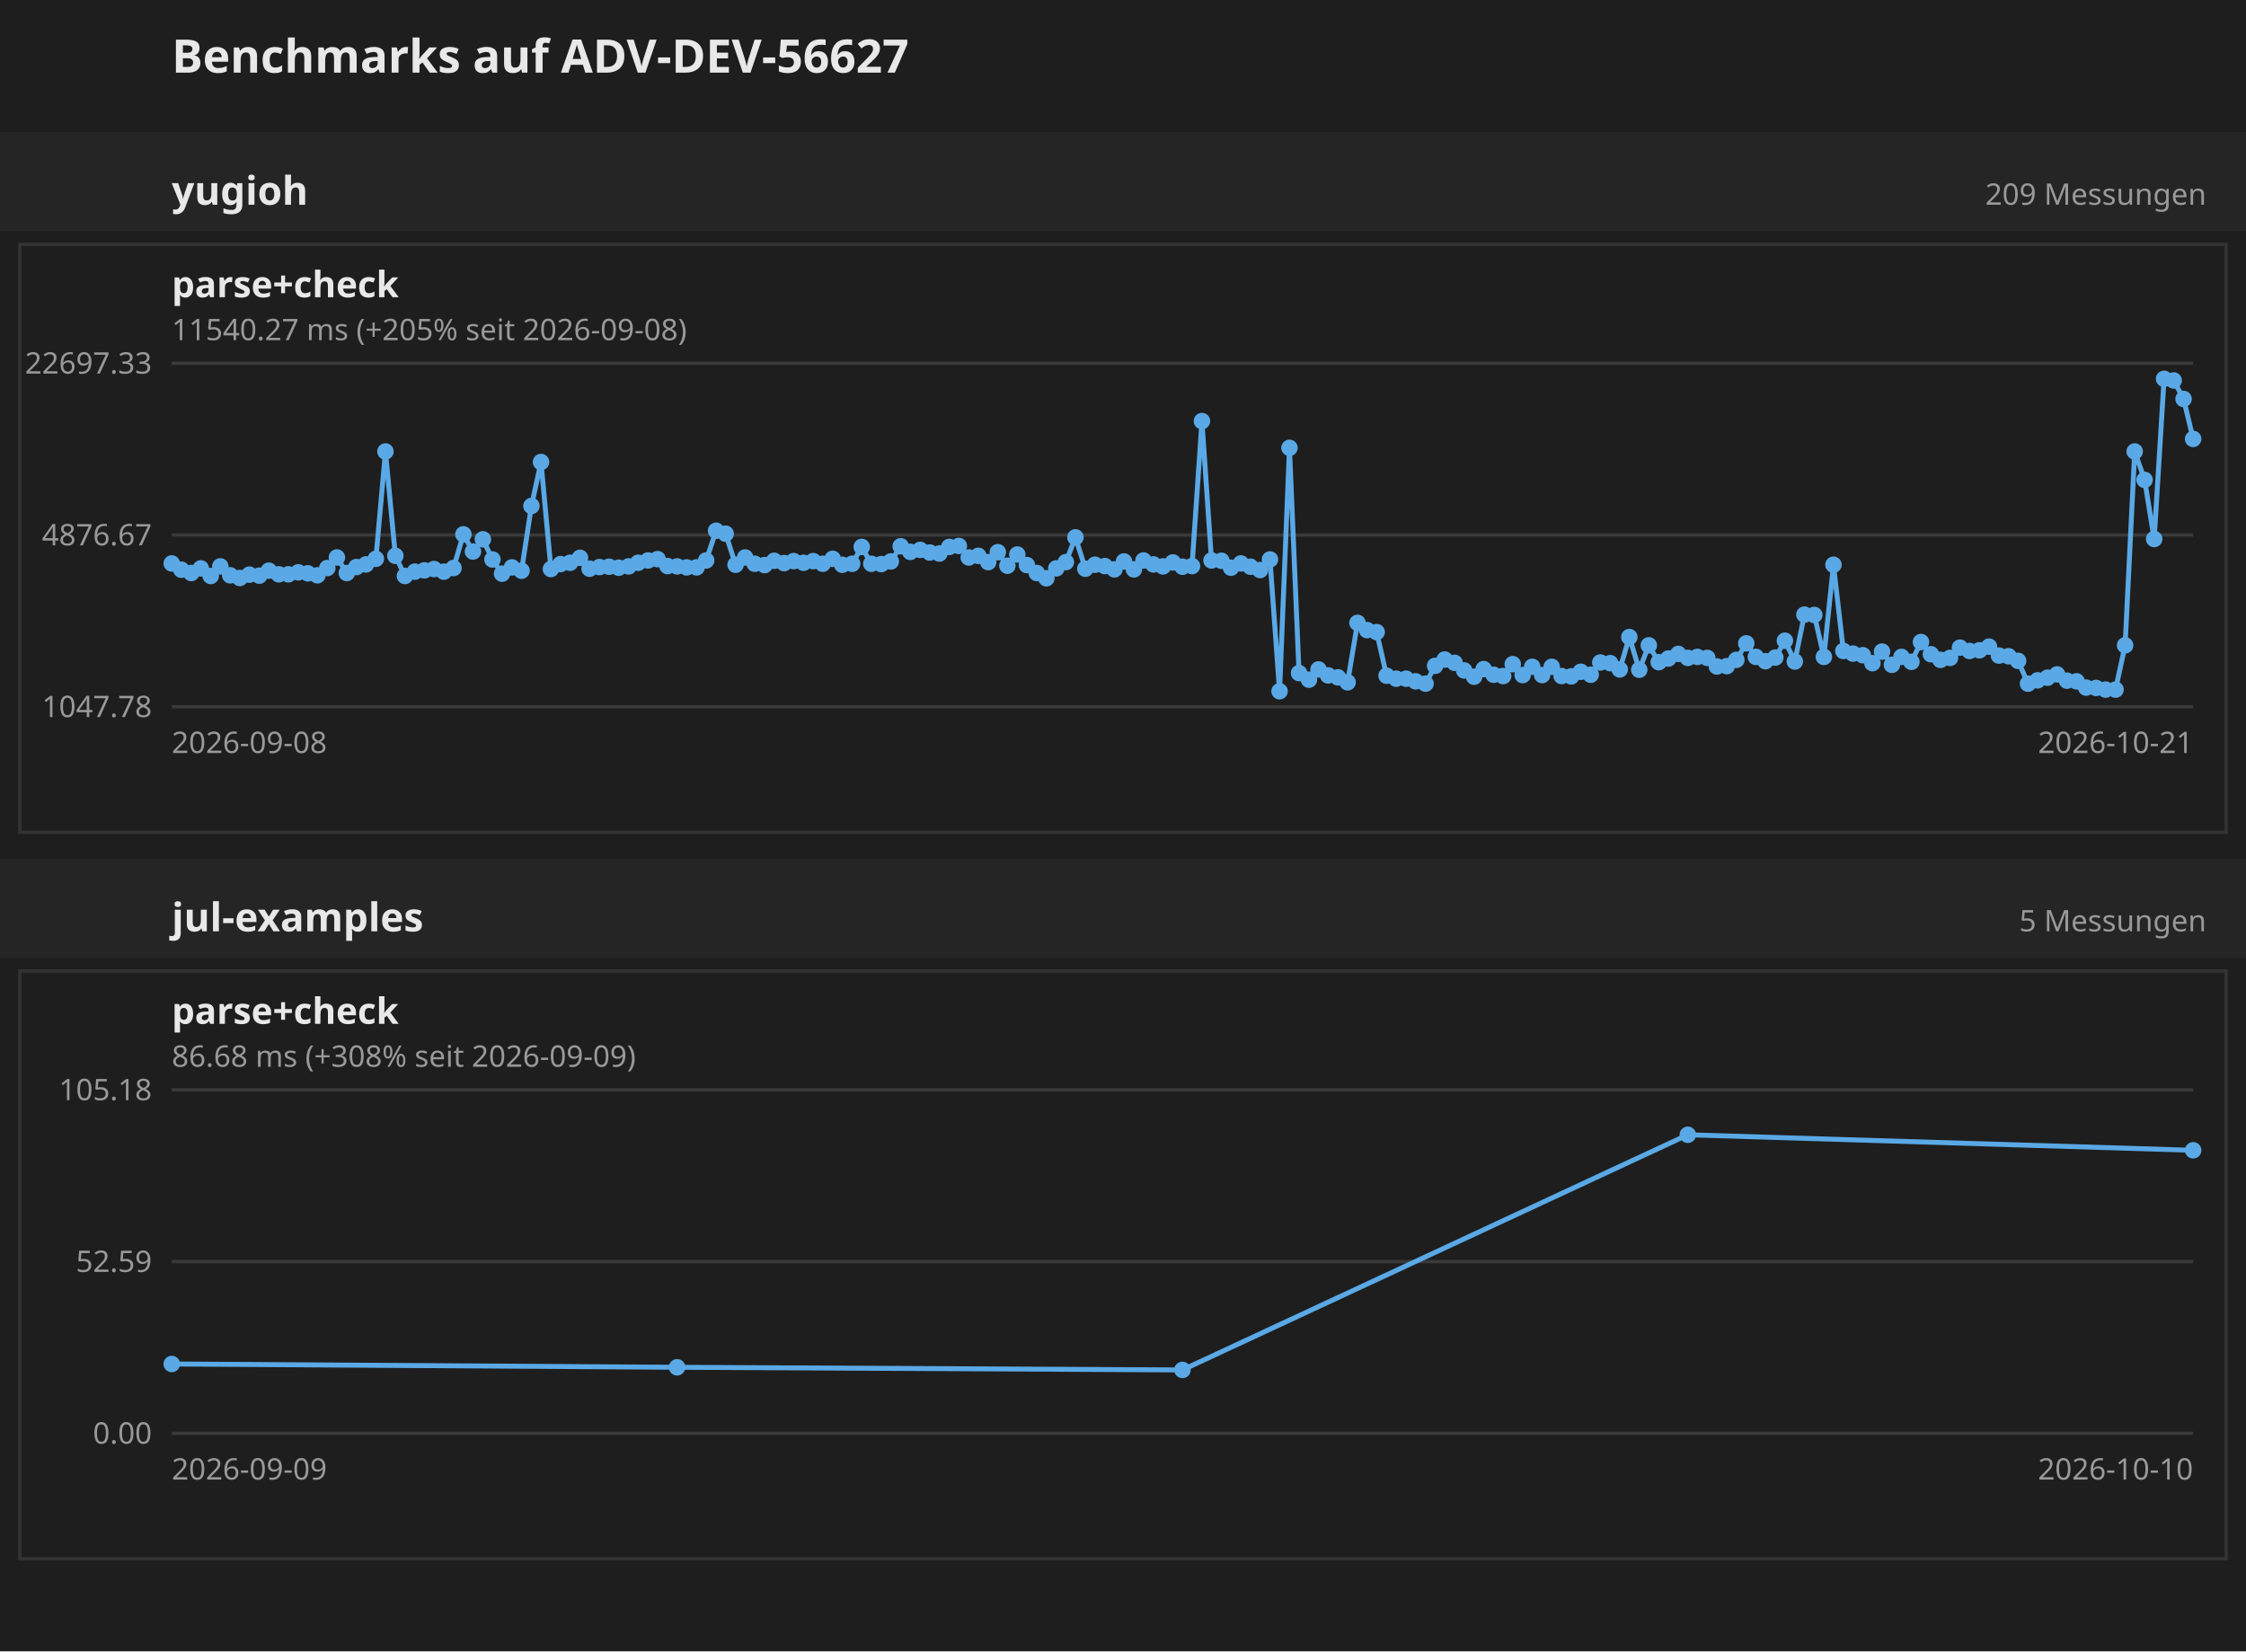
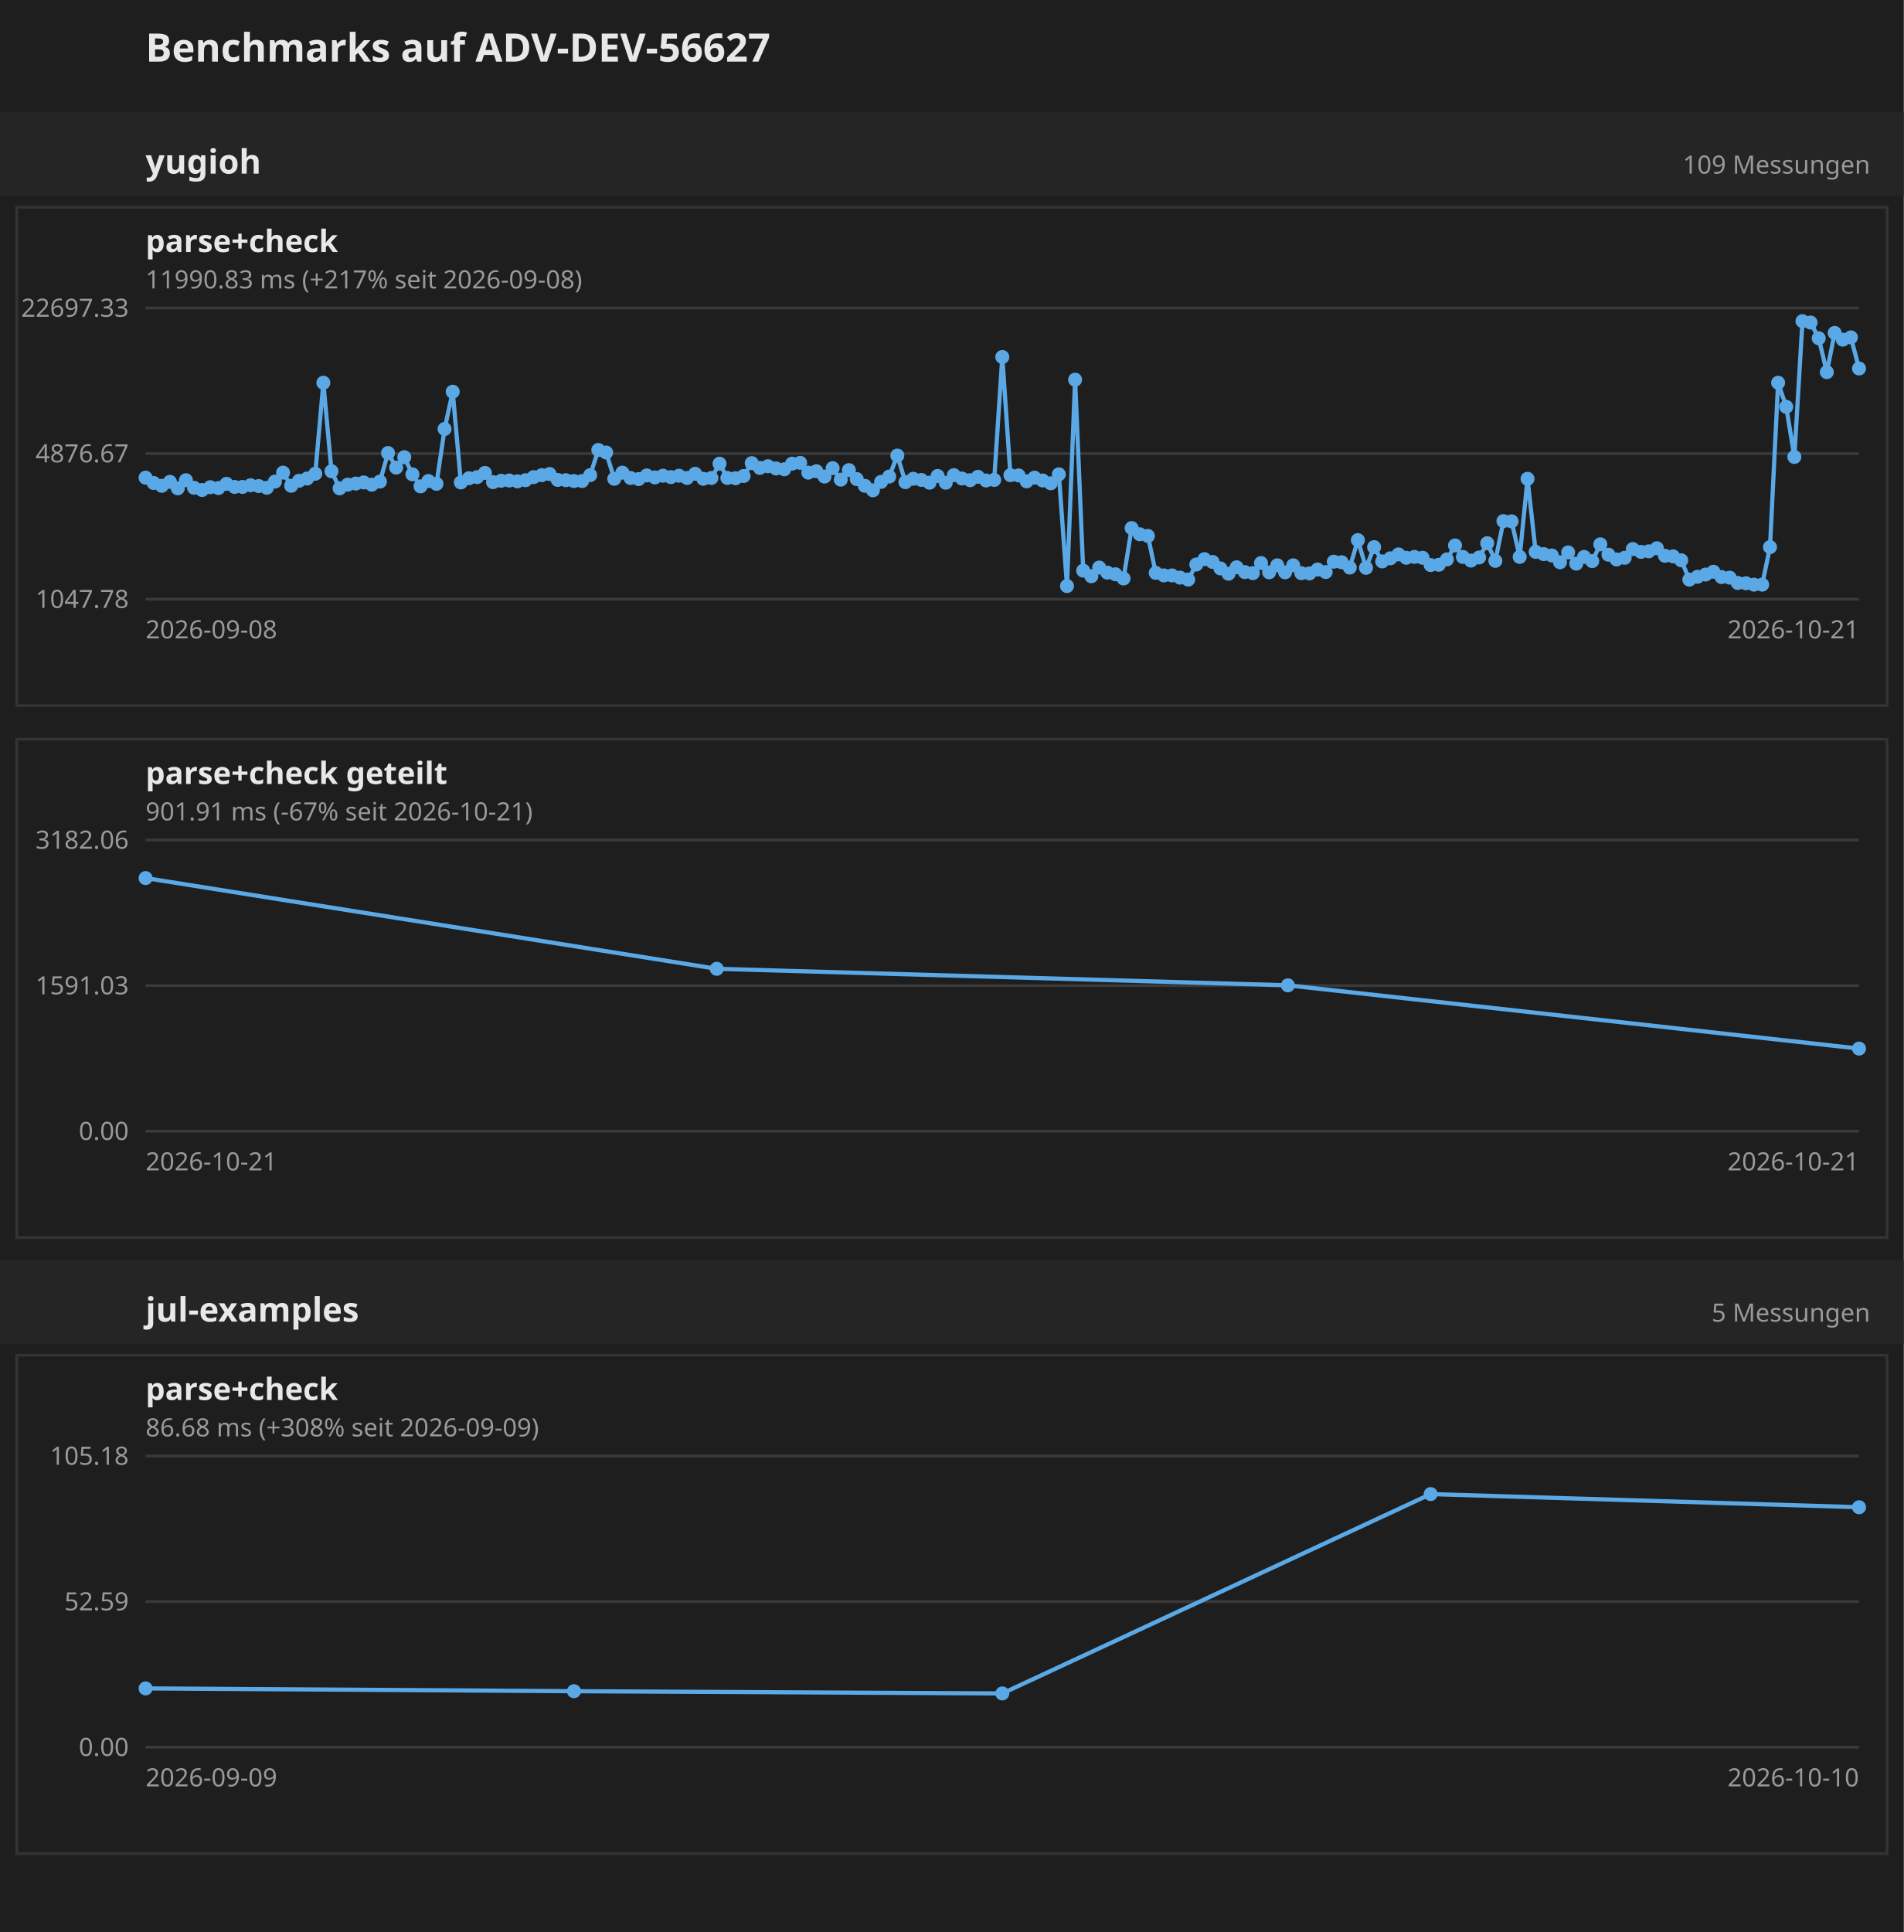
- <svg xmlns="http://www.w3.org/2000/svg" width="680" height="500" font-family="sans-serif">
-   <rect width="680" height="500" fill="#1e1e1e" />
+ <svg xmlns="http://www.w3.org/2000/svg" width="680" height="690" font-family="sans-serif">
+   <rect width="680" height="690" fill="#1e1e1e" />
  <text x="52" y="22" font-size="14" font-weight="bold" fill="#e8e8e8">Benchmarks auf ADV-DEV-56627</text>
  <g transform="translate(0 40)">
    <rect x="0" y="0" width="680" height="30" fill="#252525" />
    <text x="52" y="22" font-size="12" font-weight="bold" fill="#e8e8e8">yugioh</text>
-     <text x="668" y="22" text-anchor="end" font-size="9" fill="#999">209 Messungen</text>
+     <text x="668" y="22" text-anchor="end" font-size="9" fill="#999">109 Messungen</text>
    <g transform="translate(0 30)">
      <g transform="translate(0 0)">
        <rect x="6" y="4" width="668" height="178" fill="none" stroke="#333" />
        <text x="52" y="20" font-size="11" font-weight="bold" fill="#e8e8e8">parse+check</text>
-         <text x="52" y="33" font-size="9" fill="#999">11540.27 ms (+205% seit 2026-09-08)</text>
+         <text x="52" y="33" font-size="9" fill="#999">11990.83 ms (+217% seit 2026-09-08)</text>
        <line x1="52" y1="144.0" x2="664" y2="144.0" stroke="#3a3a3a" />
        <text x="46" y="144.0" text-anchor="end" dominant-baseline="middle" font-size="9" fill="#999">1047.78</text>
        <line x1="52" y1="92.0" x2="664" y2="92.0" stroke="#3a3a3a" />
        <text x="46" y="92.0" text-anchor="end" dominant-baseline="middle" font-size="9" fill="#999">4876.67</text>
        <line x1="52" y1="40.0" x2="664" y2="40.0" stroke="#3a3a3a" />
        <text x="46" y="40.0" text-anchor="end" dominant-baseline="middle" font-size="9" fill="#999">22697.33</text>
        <text x="52" y="158" font-size="9" fill="#999">2026-09-08</text>
        <text x="664" y="158" text-anchor="end" font-size="9" fill="#999">2026-10-21</text>
-         <polyline fill="none" stroke="#5aa9e6" stroke-width="1.5" points="52.0,100.6 54.9,102.5 57.9,103.5 60.8,102.1 63.8,104.4 66.7,101.5 69.7,104.2 72.6,105.0 75.5,104.0 78.5,104.3 81.4,102.8 84.4,103.9 87.3,103.9 90.3,103.3 93.2,103.6 96.1,104.2 99.1,102.0 102.0,98.8 105.0,103.5 107.9,101.7 110.8,100.9 113.8,99.2 116.7,66.7 119.7,98.3 122.6,104.4 125.6,103.1 128.5,102.7 131.4,102.3 134.4,103.1 137.3,102.0 140.3,91.8 143.2,97.0 146.2,93.3 149.1,99.4 152.0,103.7 155.0,101.8 157.9,102.8 160.9,83.2 163.8,69.9 166.8,102.3 169.7,100.8 172.6,100.4 175.6,98.9 178.5,102.2 181.5,101.7 184.4,101.6 187.3,101.9 190.3,101.5 193.2,100.4 196.2,99.7 199.1,99.3 202.1,101.4 205.0,101.5 207.9,101.8 210.9,101.8 213.8,99.7 216.8,90.7 219.7,91.6 222.7,101.0 225.6,98.8 228.5,100.7 231.5,101.1 234.4,99.8 237.4,100.5 240.3,99.9 243.3,100.4 246.2,99.9 249.1,100.7 252.1,99.2 255.0,101.0 258.0,100.7 260.9,95.6 263.8,100.7 266.8,100.8 269.7,100.0 272.7,95.4 275.6,97.1 278.6,96.5 281.5,97.3 284.4,97.6 287.4,95.6 290.3,95.3 293.3,98.8 296.2,98.3 299.2,100.2 302.1,97.2 305.0,101.3 308.0,97.9 310.9,101.1 313.9,103.5 316.8,105.1 319.8,102.1 322.7,100.2 325.6,92.7 328.6,102.2 331.5,101.0 334.5,101.4 337.4,102.4 340.3,100.0 343.3,102.4 346.2,99.7 349.2,100.9 352.1,101.5 355.1,100.3 358.0,101.6 360.9,101.4 363.9,57.5 366.8,99.7 369.8,99.8 372.7,101.9 375.7,100.6 378.6,101.6 381.5,102.6 384.5,99.4 387.4,139.3 390.4,65.6 393.3,133.8 396.3,135.8 399.2,132.7 402.1,134.5 405.1,135.1 408.0,136.6 411.0,118.6 413.9,120.8 416.8,121.4 419.8,134.6 422.7,135.5 425.7,135.5 428.6,136.3 431.6,137.0 434.5,131.6 437.4,129.7 440.4,130.7 443.3,133.0 446.3,134.9 449.2,132.6 452.2,134.3 455.1,134.7 458.0,131.1 461.0,134.4 463.9,131.9 466.9,134.4 469.8,131.9 472.8,134.7 475.7,134.8 478.6,133.4 481.6,134.3 484.5,130.6 487.5,130.8 490.4,132.7 493.3,122.9 496.3,132.8 499.2,125.4 502.2,130.5 505.1,129.4 508.1,128.0 511.0,129.2 513.9,128.9 516.9,129.2 519.8,131.8 522.8,131.7 525.7,129.8 528.7,124.8 531.6,128.9 534.5,130.2 537.5,129.1 540.4,124.0 543.4,130.3 546.3,116.1 549.3,116.2 552.2,128.9 555.1,101.0 558.1,127.1 561.0,127.9 564.0,128.4 566.9,130.8 569.8,127.3 572.8,131.3 575.7,128.9 578.7,130.4 581.6,124.4 584.6,128.1 587.5,129.8 590.4,129.2 593.4,126.1 596.3,127.1 599.3,126.9 602.2,125.8 605.2,128.5 608.1,128.7 611.0,130.1 614.0,137.0 616.9,136.0 619.9,135.2 622.8,134.2 625.8,136.1 628.7,136.3 631.6,138.2 634.6,138.3 637.5,138.8 640.5,138.8 643.4,125.4 646.3,66.7 649.3,75.3 652.2,93.2 655.2,44.7 658.1,45.2 661.1,50.8 664.0,62.9" />
+         <polyline fill="none" stroke="#5aa9e6" stroke-width="1.5" points="52.0,100.6 54.9,102.5 57.8,103.5 60.7,102.1 63.5,104.4 66.4,101.5 69.3,104.2 72.2,105.0 75.1,104.0 78.0,104.3 80.9,102.8 83.8,103.9 86.6,103.9 89.5,103.3 92.4,103.6 95.3,104.2 98.2,102.0 101.1,98.8 104.0,103.5 106.8,101.7 109.7,100.9 112.6,99.2 115.5,66.7 118.4,98.3 121.3,104.4 124.2,103.1 127.1,102.7 129.9,102.3 132.8,103.1 135.7,102.0 138.6,91.8 141.5,97.0 144.4,93.3 147.3,99.4 150.2,103.7 153.0,101.8 155.9,102.8 158.8,83.2 161.7,69.9 164.6,102.3 167.5,100.8 170.4,100.4 173.2,98.9 176.1,102.2 179.0,101.7 181.9,101.6 184.8,101.9 187.7,101.5 190.6,100.4 193.5,99.7 196.3,99.3 199.2,101.4 202.1,101.5 205.0,101.8 207.9,101.8 210.8,99.7 213.7,90.7 216.5,91.6 219.4,101.0 222.3,98.8 225.2,100.7 228.1,101.1 231.0,99.8 233.9,100.5 236.8,99.9 239.6,100.4 242.5,99.9 245.4,100.7 248.3,99.2 251.2,101.0 254.1,100.7 257.0,95.6 259.8,100.7 262.7,100.8 265.6,100.0 268.5,95.4 271.4,97.1 274.3,96.5 277.2,97.3 280.1,97.6 282.9,95.6 285.8,95.3 288.7,98.8 291.6,98.3 294.5,100.2 297.4,97.2 300.3,101.3 303.2,97.9 306.0,101.1 308.9,103.5 311.8,105.1 314.7,102.1 317.6,100.2 320.5,92.7 323.4,102.2 326.2,101.0 329.1,101.4 332.0,102.4 334.9,100.0 337.8,102.4 340.7,99.7 343.6,100.9 346.5,101.5 349.3,100.3 352.2,101.6 355.1,101.4 358.0,57.5 360.9,99.7 363.8,99.8 366.7,101.9 369.5,100.6 372.4,101.6 375.3,102.6 378.2,99.4 381.1,139.3 384.0,65.6 386.9,133.8 389.8,135.8 392.6,132.7 395.5,134.5 398.4,135.1 401.3,136.6 404.2,118.6 407.1,120.8 410.0,121.4 412.8,134.6 415.7,135.5 418.6,135.5 421.5,136.3 424.4,137.0 427.3,131.6 430.2,129.7 433.1,130.7 435.9,133.0 438.8,134.9 441.7,132.6 444.6,134.3 447.5,134.7 450.4,131.1 453.3,134.4 456.2,131.9 459.0,134.4 461.9,131.9 464.8,134.7 467.7,134.8 470.6,133.4 473.5,134.3 476.4,130.6 479.2,130.8 482.1,132.7 485.0,122.9 487.9,132.8 490.8,125.4 493.7,130.5 496.6,129.4 499.5,128.0 502.3,129.2 505.2,128.9 508.1,129.2 511.0,131.8 513.9,131.7 516.8,129.8 519.7,124.8 522.5,128.9 525.4,130.2 528.3,129.1 531.2,124.0 534.1,130.3 537.0,116.1 539.9,116.2 542.8,128.9 545.6,101.0 548.5,127.1 551.4,127.9 554.3,128.4 557.2,130.8 560.1,127.3 563.0,131.3 565.8,128.9 568.7,130.4 571.6,124.4 574.5,128.1 577.4,129.8 580.3,129.2 583.2,126.1 586.1,127.1 588.9,126.9 591.8,125.8 594.7,128.5 597.6,128.7 600.5,130.1 603.4,137.0 606.3,136.0 609.2,135.2 612.0,134.2 614.9,136.1 617.8,136.3 620.7,138.2 623.6,138.3 626.5,138.8 629.4,138.8 632.2,125.4 635.1,66.7 638.0,75.3 640.9,93.2 643.8,44.7 646.7,45.2 649.6,50.8 652.5,62.9 655.3,48.9 658.2,51.3 661.1,50.5 664.0,61.6" />
        <circle cx="52.0" cy="100.6" r="2.5" fill="#5aa9e6" />
        <circle cx="54.9" cy="102.5" r="2.5" fill="#5aa9e6" />
-         <circle cx="57.9" cy="103.5" r="2.5" fill="#5aa9e6" />
-         <circle cx="60.8" cy="102.1" r="2.5" fill="#5aa9e6" />
-         <circle cx="63.8" cy="104.4" r="2.5" fill="#5aa9e6" />
-         <circle cx="66.7" cy="101.5" r="2.5" fill="#5aa9e6" />
-         <circle cx="69.7" cy="104.2" r="2.5" fill="#5aa9e6" />
-         <circle cx="72.6" cy="105.0" r="2.5" fill="#5aa9e6" />
-         <circle cx="75.5" cy="104.0" r="2.5" fill="#5aa9e6" />
-         <circle cx="78.5" cy="104.3" r="2.5" fill="#5aa9e6" />
-         <circle cx="81.4" cy="102.8" r="2.5" fill="#5aa9e6" />
-         <circle cx="84.4" cy="103.9" r="2.5" fill="#5aa9e6" />
-         <circle cx="87.3" cy="103.9" r="2.5" fill="#5aa9e6" />
-         <circle cx="90.3" cy="103.3" r="2.5" fill="#5aa9e6" />
-         <circle cx="93.2" cy="103.6" r="2.5" fill="#5aa9e6" />
-         <circle cx="96.1" cy="104.2" r="2.5" fill="#5aa9e6" />
-         <circle cx="99.1" cy="102.0" r="2.5" fill="#5aa9e6" />
-         <circle cx="102.0" cy="98.8" r="2.5" fill="#5aa9e6" />
-         <circle cx="105.0" cy="103.5" r="2.5" fill="#5aa9e6" />
-         <circle cx="107.9" cy="101.7" r="2.5" fill="#5aa9e6" />
-         <circle cx="110.8" cy="100.9" r="2.5" fill="#5aa9e6" />
-         <circle cx="113.8" cy="99.2" r="2.5" fill="#5aa9e6" />
-         <circle cx="116.7" cy="66.7" r="2.5" fill="#5aa9e6" />
-         <circle cx="119.7" cy="98.3" r="2.5" fill="#5aa9e6" />
-         <circle cx="122.6" cy="104.4" r="2.5" fill="#5aa9e6" />
-         <circle cx="125.6" cy="103.1" r="2.5" fill="#5aa9e6" />
-         <circle cx="128.5" cy="102.7" r="2.5" fill="#5aa9e6" />
-         <circle cx="131.4" cy="102.3" r="2.5" fill="#5aa9e6" />
-         <circle cx="134.4" cy="103.1" r="2.5" fill="#5aa9e6" />
-         <circle cx="137.3" cy="102.0" r="2.5" fill="#5aa9e6" />
-         <circle cx="140.3" cy="91.8" r="2.5" fill="#5aa9e6" />
-         <circle cx="143.2" cy="97.0" r="2.5" fill="#5aa9e6" />
-         <circle cx="146.2" cy="93.3" r="2.5" fill="#5aa9e6" />
-         <circle cx="149.1" cy="99.4" r="2.5" fill="#5aa9e6" />
-         <circle cx="152.0" cy="103.7" r="2.5" fill="#5aa9e6" />
-         <circle cx="155.0" cy="101.8" r="2.5" fill="#5aa9e6" />
-         <circle cx="157.9" cy="102.8" r="2.5" fill="#5aa9e6" />
-         <circle cx="160.9" cy="83.2" r="2.5" fill="#5aa9e6" />
-         <circle cx="163.8" cy="69.9" r="2.5" fill="#5aa9e6" />
-         <circle cx="166.8" cy="102.3" r="2.5" fill="#5aa9e6" />
-         <circle cx="169.7" cy="100.8" r="2.5" fill="#5aa9e6" />
-         <circle cx="172.6" cy="100.4" r="2.5" fill="#5aa9e6" />
-         <circle cx="175.6" cy="98.9" r="2.5" fill="#5aa9e6" />
-         <circle cx="178.5" cy="102.2" r="2.5" fill="#5aa9e6" />
-         <circle cx="181.5" cy="101.7" r="2.5" fill="#5aa9e6" />
-         <circle cx="184.4" cy="101.6" r="2.5" fill="#5aa9e6" />
-         <circle cx="187.3" cy="101.9" r="2.5" fill="#5aa9e6" />
-         <circle cx="190.3" cy="101.5" r="2.5" fill="#5aa9e6" />
-         <circle cx="193.2" cy="100.4" r="2.5" fill="#5aa9e6" />
-         <circle cx="196.2" cy="99.7" r="2.5" fill="#5aa9e6" />
-         <circle cx="199.1" cy="99.3" r="2.5" fill="#5aa9e6" />
-         <circle cx="202.1" cy="101.4" r="2.5" fill="#5aa9e6" />
-         <circle cx="205.0" cy="101.5" r="2.5" fill="#5aa9e6" />
+         <circle cx="57.8" cy="103.5" r="2.5" fill="#5aa9e6" />
+         <circle cx="60.7" cy="102.1" r="2.5" fill="#5aa9e6" />
+         <circle cx="63.5" cy="104.4" r="2.5" fill="#5aa9e6" />
+         <circle cx="66.4" cy="101.5" r="2.5" fill="#5aa9e6" />
+         <circle cx="69.3" cy="104.2" r="2.5" fill="#5aa9e6" />
+         <circle cx="72.2" cy="105.0" r="2.5" fill="#5aa9e6" />
+         <circle cx="75.1" cy="104.0" r="2.5" fill="#5aa9e6" />
+         <circle cx="78.0" cy="104.3" r="2.5" fill="#5aa9e6" />
+         <circle cx="80.9" cy="102.8" r="2.5" fill="#5aa9e6" />
+         <circle cx="83.8" cy="103.9" r="2.5" fill="#5aa9e6" />
+         <circle cx="86.6" cy="103.9" r="2.5" fill="#5aa9e6" />
+         <circle cx="89.5" cy="103.3" r="2.5" fill="#5aa9e6" />
+         <circle cx="92.4" cy="103.6" r="2.5" fill="#5aa9e6" />
+         <circle cx="95.3" cy="104.2" r="2.5" fill="#5aa9e6" />
+         <circle cx="98.2" cy="102.0" r="2.5" fill="#5aa9e6" />
+         <circle cx="101.1" cy="98.8" r="2.5" fill="#5aa9e6" />
+         <circle cx="104.0" cy="103.5" r="2.5" fill="#5aa9e6" />
+         <circle cx="106.8" cy="101.7" r="2.5" fill="#5aa9e6" />
+         <circle cx="109.7" cy="100.9" r="2.5" fill="#5aa9e6" />
+         <circle cx="112.6" cy="99.2" r="2.5" fill="#5aa9e6" />
+         <circle cx="115.5" cy="66.7" r="2.5" fill="#5aa9e6" />
+         <circle cx="118.4" cy="98.3" r="2.5" fill="#5aa9e6" />
+         <circle cx="121.3" cy="104.4" r="2.5" fill="#5aa9e6" />
+         <circle cx="124.2" cy="103.1" r="2.5" fill="#5aa9e6" />
+         <circle cx="127.1" cy="102.7" r="2.5" fill="#5aa9e6" />
+         <circle cx="129.9" cy="102.3" r="2.5" fill="#5aa9e6" />
+         <circle cx="132.8" cy="103.1" r="2.5" fill="#5aa9e6" />
+         <circle cx="135.7" cy="102.0" r="2.5" fill="#5aa9e6" />
+         <circle cx="138.6" cy="91.8" r="2.5" fill="#5aa9e6" />
+         <circle cx="141.5" cy="97.0" r="2.5" fill="#5aa9e6" />
+         <circle cx="144.4" cy="93.3" r="2.5" fill="#5aa9e6" />
+         <circle cx="147.3" cy="99.4" r="2.5" fill="#5aa9e6" />
+         <circle cx="150.2" cy="103.7" r="2.5" fill="#5aa9e6" />
+         <circle cx="153.0" cy="101.8" r="2.5" fill="#5aa9e6" />
+         <circle cx="155.9" cy="102.8" r="2.5" fill="#5aa9e6" />
+         <circle cx="158.8" cy="83.2" r="2.5" fill="#5aa9e6" />
+         <circle cx="161.7" cy="69.9" r="2.5" fill="#5aa9e6" />
+         <circle cx="164.6" cy="102.3" r="2.5" fill="#5aa9e6" />
+         <circle cx="167.5" cy="100.8" r="2.5" fill="#5aa9e6" />
+         <circle cx="170.4" cy="100.4" r="2.5" fill="#5aa9e6" />
+         <circle cx="173.2" cy="98.9" r="2.5" fill="#5aa9e6" />
+         <circle cx="176.1" cy="102.2" r="2.5" fill="#5aa9e6" />
+         <circle cx="179.0" cy="101.7" r="2.5" fill="#5aa9e6" />
+         <circle cx="181.9" cy="101.6" r="2.5" fill="#5aa9e6" />
+         <circle cx="184.8" cy="101.9" r="2.5" fill="#5aa9e6" />
+         <circle cx="187.7" cy="101.5" r="2.5" fill="#5aa9e6" />
+         <circle cx="190.6" cy="100.4" r="2.5" fill="#5aa9e6" />
+         <circle cx="193.5" cy="99.7" r="2.5" fill="#5aa9e6" />
+         <circle cx="196.3" cy="99.3" r="2.5" fill="#5aa9e6" />
+         <circle cx="199.2" cy="101.4" r="2.5" fill="#5aa9e6" />
+         <circle cx="202.1" cy="101.5" r="2.5" fill="#5aa9e6" />
+         <circle cx="205.0" cy="101.8" r="2.5" fill="#5aa9e6" />
        <circle cx="207.9" cy="101.8" r="2.5" fill="#5aa9e6" />
-         <circle cx="210.9" cy="101.8" r="2.5" fill="#5aa9e6" />
-         <circle cx="213.8" cy="99.7" r="2.5" fill="#5aa9e6" />
-         <circle cx="216.8" cy="90.7" r="2.5" fill="#5aa9e6" />
-         <circle cx="219.7" cy="91.6" r="2.5" fill="#5aa9e6" />
-         <circle cx="222.7" cy="101.0" r="2.5" fill="#5aa9e6" />
-         <circle cx="225.6" cy="98.8" r="2.5" fill="#5aa9e6" />
-         <circle cx="228.5" cy="100.7" r="2.5" fill="#5aa9e6" />
-         <circle cx="231.5" cy="101.1" r="2.5" fill="#5aa9e6" />
-         <circle cx="234.4" cy="99.8" r="2.5" fill="#5aa9e6" />
-         <circle cx="237.4" cy="100.5" r="2.5" fill="#5aa9e6" />
-         <circle cx="240.3" cy="99.9" r="2.5" fill="#5aa9e6" />
-         <circle cx="243.3" cy="100.4" r="2.5" fill="#5aa9e6" />
-         <circle cx="246.2" cy="99.9" r="2.5" fill="#5aa9e6" />
-         <circle cx="249.1" cy="100.7" r="2.5" fill="#5aa9e6" />
-         <circle cx="252.1" cy="99.2" r="2.5" fill="#5aa9e6" />
-         <circle cx="255.0" cy="101.0" r="2.5" fill="#5aa9e6" />
-         <circle cx="258.0" cy="100.7" r="2.5" fill="#5aa9e6" />
-         <circle cx="260.9" cy="95.6" r="2.5" fill="#5aa9e6" />
-         <circle cx="263.8" cy="100.7" r="2.5" fill="#5aa9e6" />
-         <circle cx="266.8" cy="100.8" r="2.5" fill="#5aa9e6" />
-         <circle cx="269.7" cy="100.0" r="2.5" fill="#5aa9e6" />
-         <circle cx="272.7" cy="95.4" r="2.5" fill="#5aa9e6" />
-         <circle cx="275.6" cy="97.1" r="2.5" fill="#5aa9e6" />
-         <circle cx="278.6" cy="96.5" r="2.5" fill="#5aa9e6" />
-         <circle cx="281.5" cy="97.3" r="2.5" fill="#5aa9e6" />
-         <circle cx="284.4" cy="97.6" r="2.5" fill="#5aa9e6" />
-         <circle cx="287.4" cy="95.6" r="2.5" fill="#5aa9e6" />
-         <circle cx="290.3" cy="95.3" r="2.5" fill="#5aa9e6" />
-         <circle cx="293.3" cy="98.8" r="2.5" fill="#5aa9e6" />
-         <circle cx="296.2" cy="98.3" r="2.5" fill="#5aa9e6" />
-         <circle cx="299.2" cy="100.2" r="2.5" fill="#5aa9e6" />
-         <circle cx="302.1" cy="97.2" r="2.5" fill="#5aa9e6" />
-         <circle cx="305.0" cy="101.3" r="2.5" fill="#5aa9e6" />
-         <circle cx="308.0" cy="97.9" r="2.5" fill="#5aa9e6" />
-         <circle cx="310.9" cy="101.1" r="2.5" fill="#5aa9e6" />
-         <circle cx="313.9" cy="103.5" r="2.5" fill="#5aa9e6" />
-         <circle cx="316.8" cy="105.1" r="2.5" fill="#5aa9e6" />
-         <circle cx="319.8" cy="102.1" r="2.5" fill="#5aa9e6" />
-         <circle cx="322.7" cy="100.2" r="2.5" fill="#5aa9e6" />
-         <circle cx="325.6" cy="92.7" r="2.5" fill="#5aa9e6" />
-         <circle cx="328.6" cy="102.2" r="2.5" fill="#5aa9e6" />
-         <circle cx="331.5" cy="101.0" r="2.5" fill="#5aa9e6" />
-         <circle cx="334.5" cy="101.4" r="2.5" fill="#5aa9e6" />
-         <circle cx="337.4" cy="102.4" r="2.5" fill="#5aa9e6" />
-         <circle cx="340.3" cy="100.0" r="2.5" fill="#5aa9e6" />
-         <circle cx="343.3" cy="102.4" r="2.5" fill="#5aa9e6" />
-         <circle cx="346.2" cy="99.7" r="2.5" fill="#5aa9e6" />
-         <circle cx="349.2" cy="100.9" r="2.5" fill="#5aa9e6" />
-         <circle cx="352.1" cy="101.5" r="2.5" fill="#5aa9e6" />
-         <circle cx="355.1" cy="100.3" r="2.5" fill="#5aa9e6" />
-         <circle cx="358.0" cy="101.6" r="2.5" fill="#5aa9e6" />
-         <circle cx="360.9" cy="101.4" r="2.5" fill="#5aa9e6" />
-         <circle cx="363.9" cy="57.5" r="2.5" fill="#5aa9e6" />
-         <circle cx="366.8" cy="99.7" r="2.5" fill="#5aa9e6" />
-         <circle cx="369.8" cy="99.8" r="2.5" fill="#5aa9e6" />
-         <circle cx="372.7" cy="101.9" r="2.5" fill="#5aa9e6" />
-         <circle cx="375.7" cy="100.6" r="2.5" fill="#5aa9e6" />
-         <circle cx="378.6" cy="101.6" r="2.5" fill="#5aa9e6" />
-         <circle cx="381.5" cy="102.6" r="2.5" fill="#5aa9e6" />
-         <circle cx="384.5" cy="99.4" r="2.5" fill="#5aa9e6" />
-         <circle cx="387.4" cy="139.3" r="2.5" fill="#5aa9e6" />
-         <circle cx="390.4" cy="65.6" r="2.5" fill="#5aa9e6" />
-         <circle cx="393.3" cy="133.8" r="2.5" fill="#5aa9e6" />
-         <circle cx="396.3" cy="135.8" r="2.5" fill="#5aa9e6" />
-         <circle cx="399.2" cy="132.7" r="2.5" fill="#5aa9e6" />
-         <circle cx="402.1" cy="134.5" r="2.5" fill="#5aa9e6" />
-         <circle cx="405.1" cy="135.1" r="2.5" fill="#5aa9e6" />
-         <circle cx="408.0" cy="136.6" r="2.5" fill="#5aa9e6" />
-         <circle cx="411.0" cy="118.6" r="2.5" fill="#5aa9e6" />
-         <circle cx="413.9" cy="120.8" r="2.5" fill="#5aa9e6" />
-         <circle cx="416.8" cy="121.4" r="2.5" fill="#5aa9e6" />
-         <circle cx="419.8" cy="134.6" r="2.5" fill="#5aa9e6" />
-         <circle cx="422.7" cy="135.5" r="2.5" fill="#5aa9e6" />
-         <circle cx="425.7" cy="135.5" r="2.5" fill="#5aa9e6" />
-         <circle cx="428.6" cy="136.3" r="2.5" fill="#5aa9e6" />
-         <circle cx="431.6" cy="137.0" r="2.5" fill="#5aa9e6" />
-         <circle cx="434.5" cy="131.6" r="2.5" fill="#5aa9e6" />
-         <circle cx="437.4" cy="129.7" r="2.5" fill="#5aa9e6" />
-         <circle cx="440.4" cy="130.7" r="2.5" fill="#5aa9e6" />
-         <circle cx="443.3" cy="133.0" r="2.5" fill="#5aa9e6" />
-         <circle cx="446.3" cy="134.9" r="2.5" fill="#5aa9e6" />
-         <circle cx="449.2" cy="132.6" r="2.5" fill="#5aa9e6" />
-         <circle cx="452.2" cy="134.3" r="2.5" fill="#5aa9e6" />
-         <circle cx="455.1" cy="134.7" r="2.5" fill="#5aa9e6" />
-         <circle cx="458.0" cy="131.1" r="2.5" fill="#5aa9e6" />
-         <circle cx="461.0" cy="134.4" r="2.5" fill="#5aa9e6" />
-         <circle cx="463.9" cy="131.9" r="2.5" fill="#5aa9e6" />
-         <circle cx="466.9" cy="134.4" r="2.5" fill="#5aa9e6" />
-         <circle cx="469.8" cy="131.9" r="2.5" fill="#5aa9e6" />
-         <circle cx="472.8" cy="134.7" r="2.5" fill="#5aa9e6" />
-         <circle cx="475.7" cy="134.8" r="2.5" fill="#5aa9e6" />
-         <circle cx="478.6" cy="133.4" r="2.5" fill="#5aa9e6" />
-         <circle cx="481.6" cy="134.3" r="2.5" fill="#5aa9e6" />
-         <circle cx="484.5" cy="130.6" r="2.5" fill="#5aa9e6" />
-         <circle cx="487.5" cy="130.8" r="2.5" fill="#5aa9e6" />
-         <circle cx="490.4" cy="132.7" r="2.5" fill="#5aa9e6" />
-         <circle cx="493.3" cy="122.9" r="2.5" fill="#5aa9e6" />
-         <circle cx="496.3" cy="132.8" r="2.5" fill="#5aa9e6" />
-         <circle cx="499.2" cy="125.4" r="2.5" fill="#5aa9e6" />
-         <circle cx="502.2" cy="130.5" r="2.5" fill="#5aa9e6" />
-         <circle cx="505.1" cy="129.4" r="2.5" fill="#5aa9e6" />
-         <circle cx="508.1" cy="128.0" r="2.5" fill="#5aa9e6" />
-         <circle cx="511.0" cy="129.2" r="2.5" fill="#5aa9e6" />
-         <circle cx="513.9" cy="128.9" r="2.5" fill="#5aa9e6" />
-         <circle cx="516.9" cy="129.2" r="2.5" fill="#5aa9e6" />
-         <circle cx="519.8" cy="131.8" r="2.5" fill="#5aa9e6" />
-         <circle cx="522.8" cy="131.7" r="2.5" fill="#5aa9e6" />
-         <circle cx="525.7" cy="129.8" r="2.5" fill="#5aa9e6" />
-         <circle cx="528.7" cy="124.8" r="2.5" fill="#5aa9e6" />
-         <circle cx="531.6" cy="128.9" r="2.5" fill="#5aa9e6" />
-         <circle cx="534.5" cy="130.2" r="2.5" fill="#5aa9e6" />
-         <circle cx="537.5" cy="129.1" r="2.5" fill="#5aa9e6" />
-         <circle cx="540.4" cy="124.0" r="2.5" fill="#5aa9e6" />
-         <circle cx="543.4" cy="130.3" r="2.5" fill="#5aa9e6" />
-         <circle cx="546.3" cy="116.1" r="2.5" fill="#5aa9e6" />
-         <circle cx="549.3" cy="116.2" r="2.5" fill="#5aa9e6" />
-         <circle cx="552.2" cy="128.9" r="2.5" fill="#5aa9e6" />
-         <circle cx="555.1" cy="101.0" r="2.5" fill="#5aa9e6" />
-         <circle cx="558.1" cy="127.1" r="2.5" fill="#5aa9e6" />
-         <circle cx="561.0" cy="127.9" r="2.5" fill="#5aa9e6" />
-         <circle cx="564.0" cy="128.4" r="2.5" fill="#5aa9e6" />
-         <circle cx="566.9" cy="130.8" r="2.5" fill="#5aa9e6" />
-         <circle cx="569.8" cy="127.3" r="2.5" fill="#5aa9e6" />
-         <circle cx="572.8" cy="131.3" r="2.5" fill="#5aa9e6" />
-         <circle cx="575.7" cy="128.9" r="2.5" fill="#5aa9e6" />
-         <circle cx="578.7" cy="130.4" r="2.5" fill="#5aa9e6" />
-         <circle cx="581.6" cy="124.4" r="2.5" fill="#5aa9e6" />
-         <circle cx="584.6" cy="128.1" r="2.5" fill="#5aa9e6" />
-         <circle cx="587.5" cy="129.8" r="2.5" fill="#5aa9e6" />
-         <circle cx="590.4" cy="129.2" r="2.5" fill="#5aa9e6" />
-         <circle cx="593.4" cy="126.1" r="2.5" fill="#5aa9e6" />
-         <circle cx="596.3" cy="127.1" r="2.5" fill="#5aa9e6" />
-         <circle cx="599.3" cy="126.9" r="2.5" fill="#5aa9e6" />
-         <circle cx="602.2" cy="125.8" r="2.5" fill="#5aa9e6" />
-         <circle cx="605.2" cy="128.5" r="2.5" fill="#5aa9e6" />
-         <circle cx="608.1" cy="128.7" r="2.5" fill="#5aa9e6" />
-         <circle cx="611.0" cy="130.1" r="2.5" fill="#5aa9e6" />
-         <circle cx="614.0" cy="137.0" r="2.5" fill="#5aa9e6" />
-         <circle cx="616.9" cy="136.0" r="2.5" fill="#5aa9e6" />
-         <circle cx="619.9" cy="135.2" r="2.5" fill="#5aa9e6" />
-         <circle cx="622.8" cy="134.2" r="2.5" fill="#5aa9e6" />
-         <circle cx="625.8" cy="136.1" r="2.5" fill="#5aa9e6" />
-         <circle cx="628.7" cy="136.3" r="2.5" fill="#5aa9e6" />
-         <circle cx="631.6" cy="138.2" r="2.5" fill="#5aa9e6" />
-         <circle cx="634.6" cy="138.3" r="2.5" fill="#5aa9e6" />
-         <circle cx="637.5" cy="138.8" r="2.5" fill="#5aa9e6" />
-         <circle cx="640.5" cy="138.8" r="2.5" fill="#5aa9e6" />
-         <circle cx="643.4" cy="125.4" r="2.5" fill="#5aa9e6" />
-         <circle cx="646.3" cy="66.7" r="2.5" fill="#5aa9e6" />
-         <circle cx="649.3" cy="75.3" r="2.5" fill="#5aa9e6" />
-         <circle cx="652.2" cy="93.2" r="2.5" fill="#5aa9e6" />
-         <circle cx="655.2" cy="44.7" r="2.5" fill="#5aa9e6" />
-         <circle cx="658.1" cy="45.2" r="2.5" fill="#5aa9e6" />
-         <circle cx="661.1" cy="50.8" r="2.5" fill="#5aa9e6" />
-         <circle cx="664.0" cy="62.9" r="2.5" fill="#5aa9e6" />
+         <circle cx="210.8" cy="99.7" r="2.5" fill="#5aa9e6" />
+         <circle cx="213.7" cy="90.7" r="2.5" fill="#5aa9e6" />
+         <circle cx="216.5" cy="91.6" r="2.5" fill="#5aa9e6" />
+         <circle cx="219.4" cy="101.0" r="2.5" fill="#5aa9e6" />
+         <circle cx="222.3" cy="98.8" r="2.5" fill="#5aa9e6" />
+         <circle cx="225.2" cy="100.7" r="2.5" fill="#5aa9e6" />
+         <circle cx="228.1" cy="101.1" r="2.5" fill="#5aa9e6" />
+         <circle cx="231.0" cy="99.8" r="2.5" fill="#5aa9e6" />
+         <circle cx="233.9" cy="100.5" r="2.5" fill="#5aa9e6" />
+         <circle cx="236.8" cy="99.9" r="2.5" fill="#5aa9e6" />
+         <circle cx="239.6" cy="100.4" r="2.5" fill="#5aa9e6" />
+         <circle cx="242.5" cy="99.9" r="2.5" fill="#5aa9e6" />
+         <circle cx="245.4" cy="100.7" r="2.5" fill="#5aa9e6" />
+         <circle cx="248.3" cy="99.2" r="2.5" fill="#5aa9e6" />
+         <circle cx="251.2" cy="101.0" r="2.5" fill="#5aa9e6" />
+         <circle cx="254.1" cy="100.7" r="2.5" fill="#5aa9e6" />
+         <circle cx="257.0" cy="95.6" r="2.5" fill="#5aa9e6" />
+         <circle cx="259.8" cy="100.7" r="2.5" fill="#5aa9e6" />
+         <circle cx="262.7" cy="100.8" r="2.5" fill="#5aa9e6" />
+         <circle cx="265.6" cy="100.0" r="2.5" fill="#5aa9e6" />
+         <circle cx="268.5" cy="95.4" r="2.5" fill="#5aa9e6" />
+         <circle cx="271.4" cy="97.1" r="2.5" fill="#5aa9e6" />
+         <circle cx="274.3" cy="96.5" r="2.5" fill="#5aa9e6" />
+         <circle cx="277.2" cy="97.3" r="2.5" fill="#5aa9e6" />
+         <circle cx="280.1" cy="97.6" r="2.5" fill="#5aa9e6" />
+         <circle cx="282.9" cy="95.6" r="2.5" fill="#5aa9e6" />
+         <circle cx="285.8" cy="95.3" r="2.5" fill="#5aa9e6" />
+         <circle cx="288.7" cy="98.8" r="2.5" fill="#5aa9e6" />
+         <circle cx="291.6" cy="98.3" r="2.5" fill="#5aa9e6" />
+         <circle cx="294.5" cy="100.2" r="2.5" fill="#5aa9e6" />
+         <circle cx="297.4" cy="97.2" r="2.5" fill="#5aa9e6" />
+         <circle cx="300.3" cy="101.3" r="2.5" fill="#5aa9e6" />
+         <circle cx="303.2" cy="97.9" r="2.5" fill="#5aa9e6" />
+         <circle cx="306.0" cy="101.1" r="2.5" fill="#5aa9e6" />
+         <circle cx="308.9" cy="103.5" r="2.5" fill="#5aa9e6" />
+         <circle cx="311.8" cy="105.1" r="2.5" fill="#5aa9e6" />
+         <circle cx="314.7" cy="102.1" r="2.5" fill="#5aa9e6" />
+         <circle cx="317.6" cy="100.2" r="2.5" fill="#5aa9e6" />
+         <circle cx="320.5" cy="92.7" r="2.5" fill="#5aa9e6" />
+         <circle cx="323.4" cy="102.2" r="2.5" fill="#5aa9e6" />
+         <circle cx="326.2" cy="101.0" r="2.5" fill="#5aa9e6" />
+         <circle cx="329.1" cy="101.4" r="2.5" fill="#5aa9e6" />
+         <circle cx="332.0" cy="102.4" r="2.5" fill="#5aa9e6" />
+         <circle cx="334.9" cy="100.0" r="2.5" fill="#5aa9e6" />
+         <circle cx="337.8" cy="102.4" r="2.5" fill="#5aa9e6" />
+         <circle cx="340.7" cy="99.7" r="2.5" fill="#5aa9e6" />
+         <circle cx="343.6" cy="100.9" r="2.5" fill="#5aa9e6" />
+         <circle cx="346.5" cy="101.5" r="2.5" fill="#5aa9e6" />
+         <circle cx="349.3" cy="100.3" r="2.5" fill="#5aa9e6" />
+         <circle cx="352.2" cy="101.6" r="2.5" fill="#5aa9e6" />
+         <circle cx="355.1" cy="101.4" r="2.5" fill="#5aa9e6" />
+         <circle cx="358.0" cy="57.5" r="2.5" fill="#5aa9e6" />
+         <circle cx="360.9" cy="99.7" r="2.5" fill="#5aa9e6" />
+         <circle cx="363.8" cy="99.8" r="2.5" fill="#5aa9e6" />
+         <circle cx="366.7" cy="101.9" r="2.5" fill="#5aa9e6" />
+         <circle cx="369.5" cy="100.6" r="2.5" fill="#5aa9e6" />
+         <circle cx="372.4" cy="101.6" r="2.5" fill="#5aa9e6" />
+         <circle cx="375.3" cy="102.6" r="2.5" fill="#5aa9e6" />
+         <circle cx="378.2" cy="99.4" r="2.5" fill="#5aa9e6" />
+         <circle cx="381.1" cy="139.3" r="2.5" fill="#5aa9e6" />
+         <circle cx="384.0" cy="65.6" r="2.5" fill="#5aa9e6" />
+         <circle cx="386.9" cy="133.8" r="2.5" fill="#5aa9e6" />
+         <circle cx="389.8" cy="135.8" r="2.5" fill="#5aa9e6" />
+         <circle cx="392.6" cy="132.7" r="2.5" fill="#5aa9e6" />
+         <circle cx="395.5" cy="134.5" r="2.5" fill="#5aa9e6" />
+         <circle cx="398.4" cy="135.1" r="2.5" fill="#5aa9e6" />
+         <circle cx="401.3" cy="136.6" r="2.5" fill="#5aa9e6" />
+         <circle cx="404.2" cy="118.6" r="2.5" fill="#5aa9e6" />
+         <circle cx="407.1" cy="120.8" r="2.5" fill="#5aa9e6" />
+         <circle cx="410.0" cy="121.4" r="2.5" fill="#5aa9e6" />
+         <circle cx="412.8" cy="134.6" r="2.5" fill="#5aa9e6" />
+         <circle cx="415.7" cy="135.5" r="2.5" fill="#5aa9e6" />
+         <circle cx="418.6" cy="135.5" r="2.5" fill="#5aa9e6" />
+         <circle cx="421.5" cy="136.3" r="2.5" fill="#5aa9e6" />
+         <circle cx="424.4" cy="137.0" r="2.5" fill="#5aa9e6" />
+         <circle cx="427.3" cy="131.6" r="2.5" fill="#5aa9e6" />
+         <circle cx="430.2" cy="129.7" r="2.5" fill="#5aa9e6" />
+         <circle cx="433.1" cy="130.7" r="2.5" fill="#5aa9e6" />
+         <circle cx="435.9" cy="133.0" r="2.5" fill="#5aa9e6" />
+         <circle cx="438.8" cy="134.9" r="2.5" fill="#5aa9e6" />
+         <circle cx="441.7" cy="132.6" r="2.5" fill="#5aa9e6" />
+         <circle cx="444.6" cy="134.3" r="2.5" fill="#5aa9e6" />
+         <circle cx="447.5" cy="134.7" r="2.5" fill="#5aa9e6" />
+         <circle cx="450.4" cy="131.1" r="2.5" fill="#5aa9e6" />
+         <circle cx="453.3" cy="134.4" r="2.5" fill="#5aa9e6" />
+         <circle cx="456.2" cy="131.9" r="2.5" fill="#5aa9e6" />
+         <circle cx="459.0" cy="134.4" r="2.5" fill="#5aa9e6" />
+         <circle cx="461.9" cy="131.9" r="2.5" fill="#5aa9e6" />
+         <circle cx="464.8" cy="134.7" r="2.5" fill="#5aa9e6" />
+         <circle cx="467.7" cy="134.8" r="2.5" fill="#5aa9e6" />
+         <circle cx="470.6" cy="133.4" r="2.5" fill="#5aa9e6" />
+         <circle cx="473.5" cy="134.3" r="2.5" fill="#5aa9e6" />
+         <circle cx="476.4" cy="130.6" r="2.5" fill="#5aa9e6" />
+         <circle cx="479.2" cy="130.8" r="2.5" fill="#5aa9e6" />
+         <circle cx="482.1" cy="132.7" r="2.5" fill="#5aa9e6" />
+         <circle cx="485.0" cy="122.9" r="2.5" fill="#5aa9e6" />
+         <circle cx="487.9" cy="132.8" r="2.5" fill="#5aa9e6" />
+         <circle cx="490.8" cy="125.4" r="2.5" fill="#5aa9e6" />
+         <circle cx="493.7" cy="130.5" r="2.5" fill="#5aa9e6" />
+         <circle cx="496.6" cy="129.4" r="2.5" fill="#5aa9e6" />
+         <circle cx="499.5" cy="128.0" r="2.5" fill="#5aa9e6" />
+         <circle cx="502.3" cy="129.2" r="2.5" fill="#5aa9e6" />
+         <circle cx="505.2" cy="128.9" r="2.5" fill="#5aa9e6" />
+         <circle cx="508.1" cy="129.2" r="2.5" fill="#5aa9e6" />
+         <circle cx="511.0" cy="131.8" r="2.5" fill="#5aa9e6" />
+         <circle cx="513.9" cy="131.7" r="2.5" fill="#5aa9e6" />
+         <circle cx="516.8" cy="129.8" r="2.5" fill="#5aa9e6" />
+         <circle cx="519.7" cy="124.8" r="2.5" fill="#5aa9e6" />
+         <circle cx="522.5" cy="128.9" r="2.5" fill="#5aa9e6" />
+         <circle cx="525.4" cy="130.2" r="2.5" fill="#5aa9e6" />
+         <circle cx="528.3" cy="129.1" r="2.5" fill="#5aa9e6" />
+         <circle cx="531.2" cy="124.0" r="2.5" fill="#5aa9e6" />
+         <circle cx="534.1" cy="130.3" r="2.5" fill="#5aa9e6" />
+         <circle cx="537.0" cy="116.1" r="2.5" fill="#5aa9e6" />
+         <circle cx="539.9" cy="116.2" r="2.5" fill="#5aa9e6" />
+         <circle cx="542.8" cy="128.9" r="2.5" fill="#5aa9e6" />
+         <circle cx="545.6" cy="101.0" r="2.5" fill="#5aa9e6" />
+         <circle cx="548.5" cy="127.1" r="2.5" fill="#5aa9e6" />
+         <circle cx="551.4" cy="127.9" r="2.5" fill="#5aa9e6" />
+         <circle cx="554.3" cy="128.4" r="2.5" fill="#5aa9e6" />
+         <circle cx="557.2" cy="130.8" r="2.5" fill="#5aa9e6" />
+         <circle cx="560.1" cy="127.3" r="2.5" fill="#5aa9e6" />
+         <circle cx="563.0" cy="131.3" r="2.5" fill="#5aa9e6" />
+         <circle cx="565.8" cy="128.9" r="2.5" fill="#5aa9e6" />
+         <circle cx="568.7" cy="130.4" r="2.5" fill="#5aa9e6" />
+         <circle cx="571.6" cy="124.4" r="2.5" fill="#5aa9e6" />
+         <circle cx="574.5" cy="128.1" r="2.5" fill="#5aa9e6" />
+         <circle cx="577.4" cy="129.8" r="2.5" fill="#5aa9e6" />
+         <circle cx="580.3" cy="129.2" r="2.5" fill="#5aa9e6" />
+         <circle cx="583.2" cy="126.1" r="2.5" fill="#5aa9e6" />
+         <circle cx="586.1" cy="127.1" r="2.5" fill="#5aa9e6" />
+         <circle cx="588.9" cy="126.9" r="2.5" fill="#5aa9e6" />
+         <circle cx="591.8" cy="125.8" r="2.5" fill="#5aa9e6" />
+         <circle cx="594.7" cy="128.5" r="2.5" fill="#5aa9e6" />
+         <circle cx="597.6" cy="128.7" r="2.5" fill="#5aa9e6" />
+         <circle cx="600.5" cy="130.1" r="2.5" fill="#5aa9e6" />
+         <circle cx="603.4" cy="137.0" r="2.5" fill="#5aa9e6" />
+         <circle cx="606.3" cy="136.0" r="2.5" fill="#5aa9e6" />
+         <circle cx="609.2" cy="135.2" r="2.5" fill="#5aa9e6" />
+         <circle cx="612.0" cy="134.2" r="2.5" fill="#5aa9e6" />
+         <circle cx="614.9" cy="136.1" r="2.5" fill="#5aa9e6" />
+         <circle cx="617.8" cy="136.3" r="2.5" fill="#5aa9e6" />
+         <circle cx="620.7" cy="138.2" r="2.5" fill="#5aa9e6" />
+         <circle cx="623.6" cy="138.3" r="2.5" fill="#5aa9e6" />
+         <circle cx="626.5" cy="138.8" r="2.5" fill="#5aa9e6" />
+         <circle cx="629.4" cy="138.8" r="2.5" fill="#5aa9e6" />
+         <circle cx="632.2" cy="125.4" r="2.5" fill="#5aa9e6" />
+         <circle cx="635.1" cy="66.7" r="2.5" fill="#5aa9e6" />
+         <circle cx="638.0" cy="75.3" r="2.5" fill="#5aa9e6" />
+         <circle cx="640.9" cy="93.2" r="2.5" fill="#5aa9e6" />
+         <circle cx="643.8" cy="44.7" r="2.5" fill="#5aa9e6" />
+         <circle cx="646.7" cy="45.2" r="2.5" fill="#5aa9e6" />
+         <circle cx="649.6" cy="50.8" r="2.5" fill="#5aa9e6" />
+         <circle cx="652.5" cy="62.9" r="2.5" fill="#5aa9e6" />
+         <circle cx="655.3" cy="48.9" r="2.5" fill="#5aa9e6" />
+         <circle cx="658.2" cy="51.3" r="2.5" fill="#5aa9e6" />
+         <circle cx="661.1" cy="50.5" r="2.5" fill="#5aa9e6" />
+         <circle cx="664.0" cy="61.6" r="2.5" fill="#5aa9e6" />
+       </g>
+       <g transform="translate(0 190)">
+         <rect x="6" y="4" width="668" height="178" fill="none" stroke="#333" />
+         <text x="52" y="20" font-size="11" font-weight="bold" fill="#e8e8e8">parse+check geteilt</text>
+         <text x="52" y="33" font-size="9" fill="#999">901.91 ms (-67% seit 2026-10-21)</text>
+         <line x1="52" y1="144.0" x2="664" y2="144.0" stroke="#3a3a3a" />
+         <text x="46" y="144.0" text-anchor="end" dominant-baseline="middle" font-size="9" fill="#999">0.00</text>
+         <line x1="52" y1="92.0" x2="664" y2="92.0" stroke="#3a3a3a" />
+         <text x="46" y="92.0" text-anchor="end" dominant-baseline="middle" font-size="9" fill="#999">1591.03</text>
+         <line x1="52" y1="40.0" x2="664" y2="40.0" stroke="#3a3a3a" />
+         <text x="46" y="40.0" text-anchor="end" dominant-baseline="middle" font-size="9" fill="#999">3182.06</text>
+         <text x="52" y="158" font-size="9" fill="#999">2026-10-21</text>
+         <text x="664" y="158" text-anchor="end" font-size="9" fill="#999">2026-10-21</text>
+         <polyline fill="none" stroke="#5aa9e6" stroke-width="1.5" points="52.0,53.6 256.0,86.0 460.0,91.9 664.0,114.5" />
+         <circle cx="52.0" cy="53.6" r="2.5" fill="#5aa9e6" />
+         <circle cx="256.0" cy="86.0" r="2.5" fill="#5aa9e6" />
+         <circle cx="460.0" cy="91.9" r="2.5" fill="#5aa9e6" />
+         <circle cx="664.0" cy="114.5" r="2.5" fill="#5aa9e6" />
      </g>
    </g>
  </g>
-   <g transform="translate(0 260)">
+   <g transform="translate(0 450)">
    <rect x="0" y="0" width="680" height="30" fill="#252525" />
    <text x="52" y="22" font-size="12" font-weight="bold" fill="#e8e8e8">jul-examples</text>
    <text x="668" y="22" text-anchor="end" font-size="9" fill="#999">5 Messungen</text>
    <g transform="translate(0 30)">
      <g transform="translate(0 0)">
        <rect x="6" y="4" width="668" height="178" fill="none" stroke="#333" />
        <text x="52" y="20" font-size="11" font-weight="bold" fill="#e8e8e8">parse+check</text>
        <text x="52" y="33" font-size="9" fill="#999">86.68 ms (+308% seit 2026-09-09)</text>
        <line x1="52" y1="144.0" x2="664" y2="144.0" stroke="#3a3a3a" />
        <text x="46" y="144.0" text-anchor="end" dominant-baseline="middle" font-size="9" fill="#999">0.00</text>
        <line x1="52" y1="92.0" x2="664" y2="92.0" stroke="#3a3a3a" />
        <text x="46" y="92.0" text-anchor="end" dominant-baseline="middle" font-size="9" fill="#999">52.59</text>
        <line x1="52" y1="40.0" x2="664" y2="40.0" stroke="#3a3a3a" />
        <text x="46" y="40.0" text-anchor="end" dominant-baseline="middle" font-size="9" fill="#999">105.18</text>
        <text x="52" y="158" font-size="9" fill="#999">2026-09-09</text>
        <text x="664" y="158" text-anchor="end" font-size="9" fill="#999">2026-10-10</text>
        <polyline fill="none" stroke="#5aa9e6" stroke-width="1.5" points="52.0,123.0 205.0,124.0 358.0,124.8 511.0,53.6 664.0,58.3" />
        <circle cx="52.0" cy="123.0" r="2.5" fill="#5aa9e6" />
        <circle cx="205.0" cy="124.0" r="2.5" fill="#5aa9e6" />
        <circle cx="358.0" cy="124.8" r="2.5" fill="#5aa9e6" />
        <circle cx="511.0" cy="53.6" r="2.5" fill="#5aa9e6" />
        <circle cx="664.0" cy="58.3" r="2.5" fill="#5aa9e6" />
      </g>
    </g>
  </g>
</svg>
